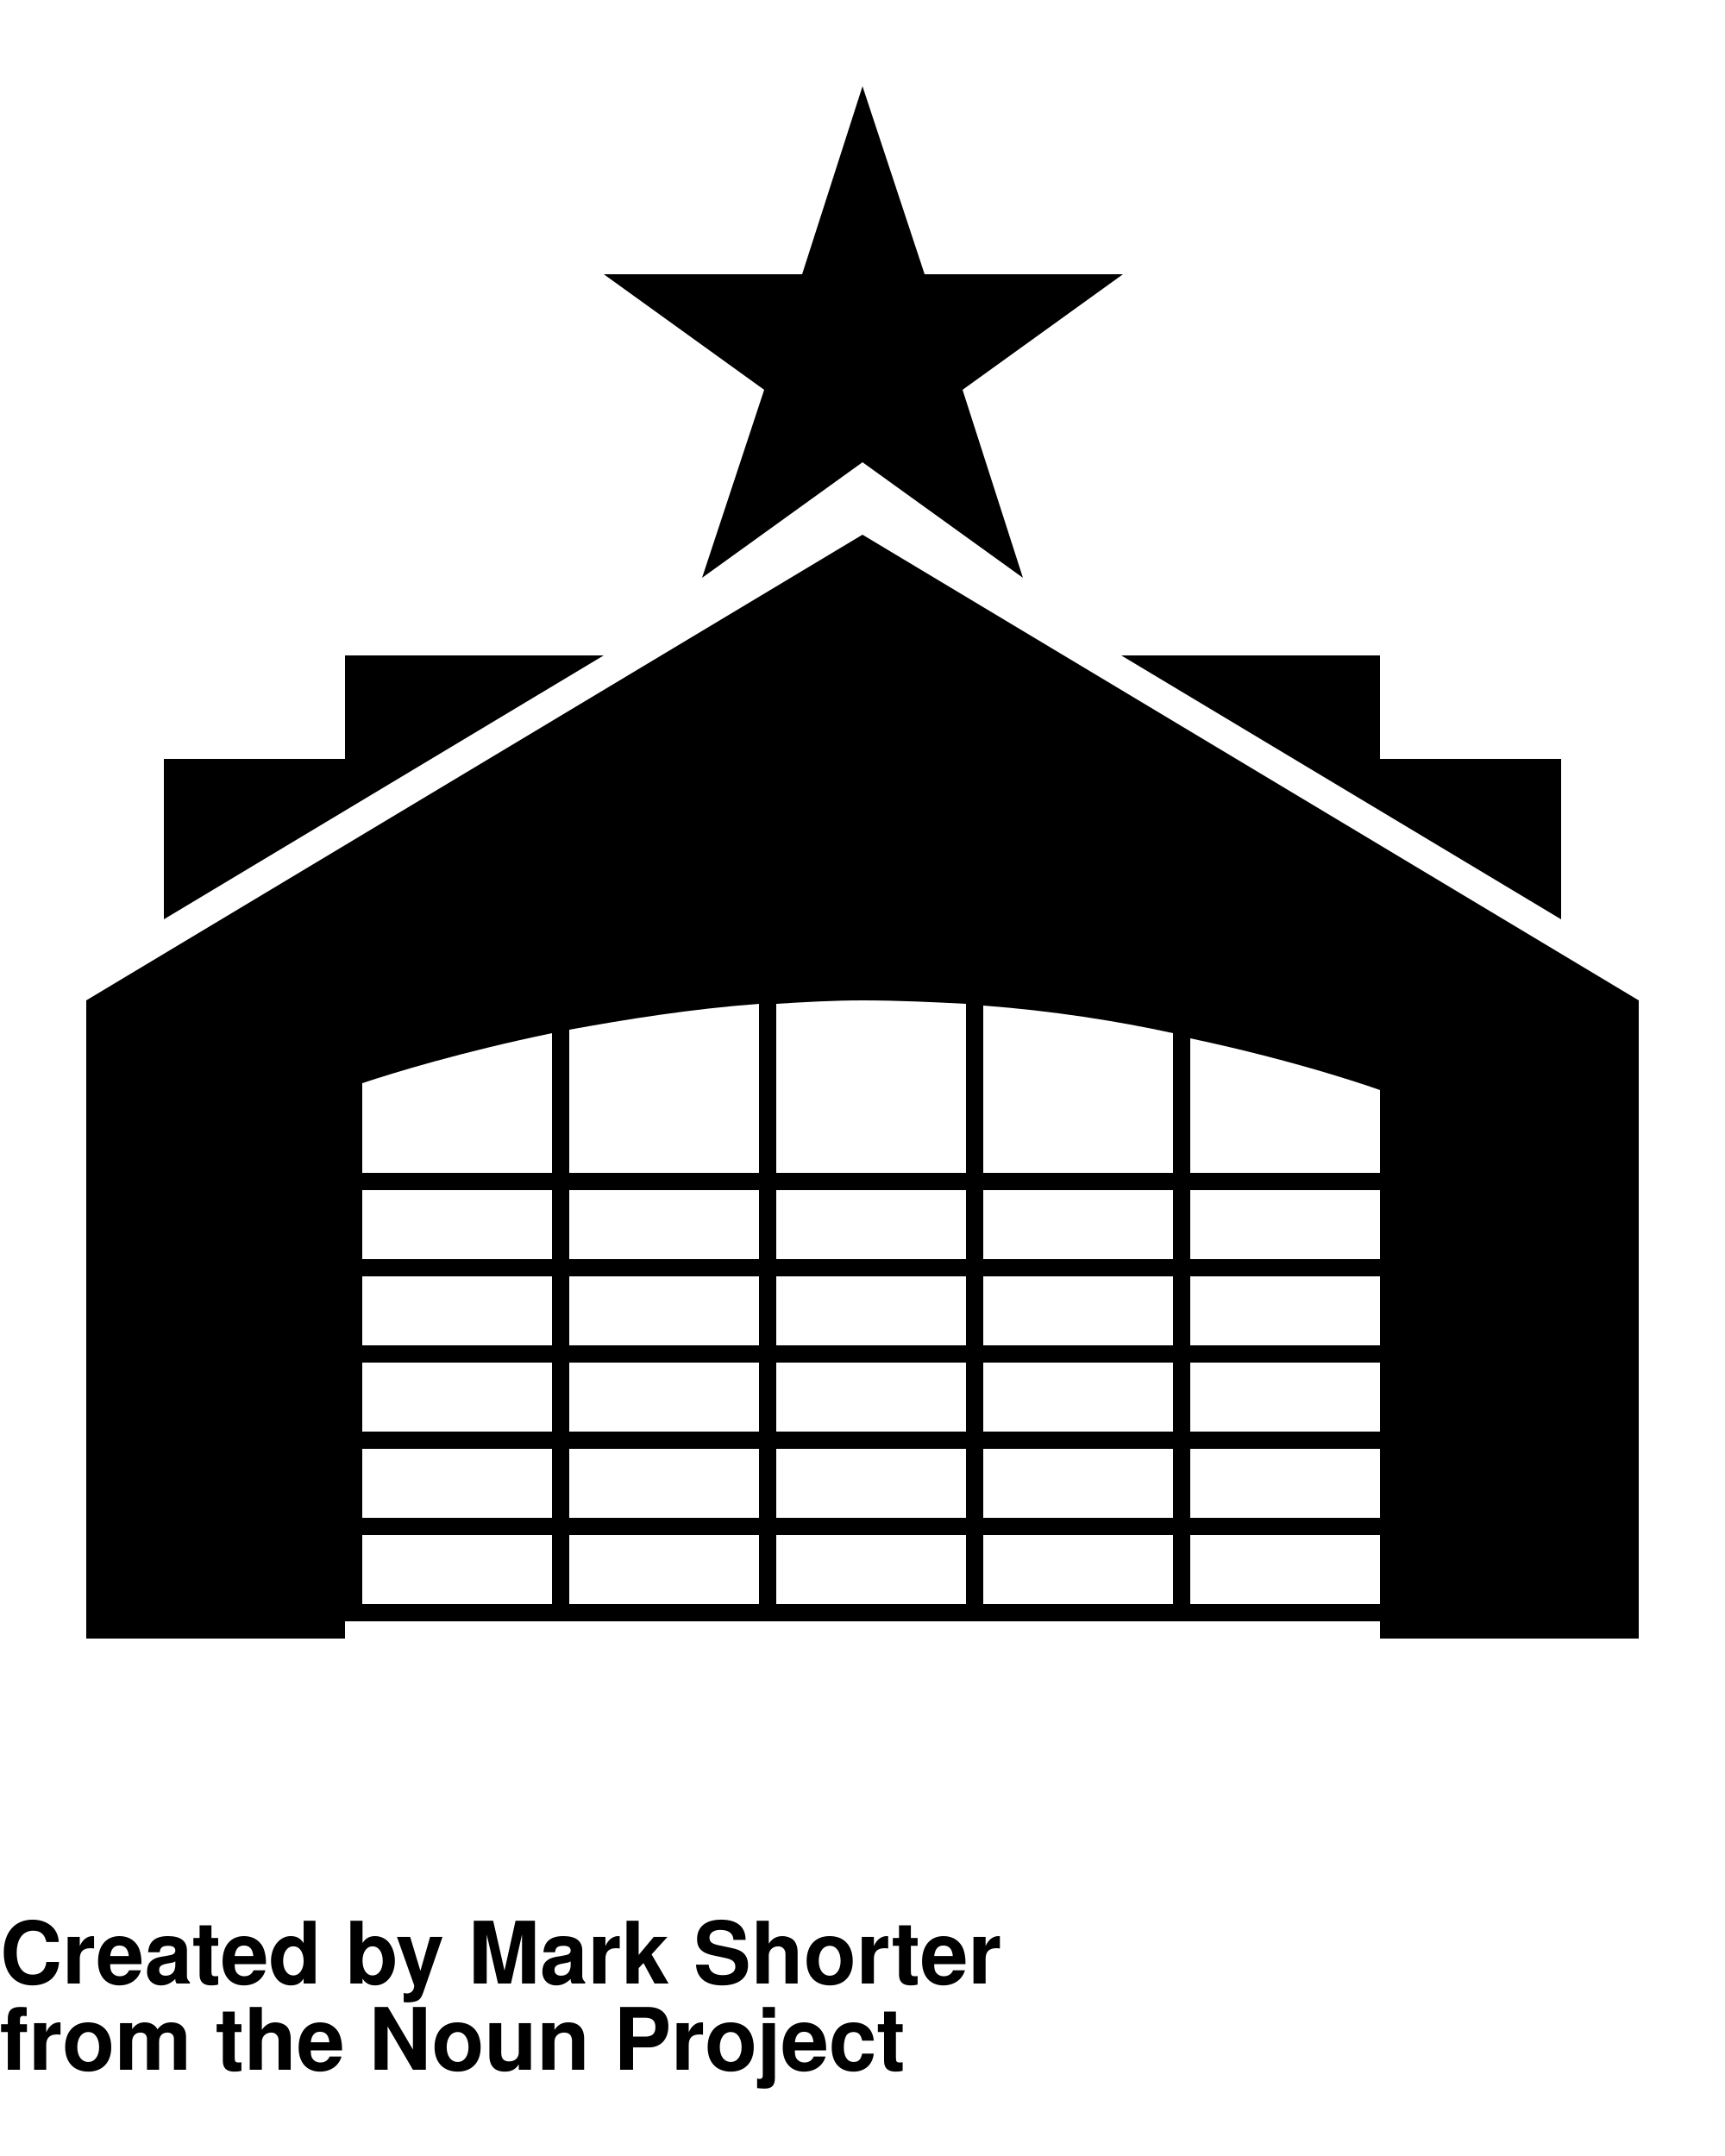
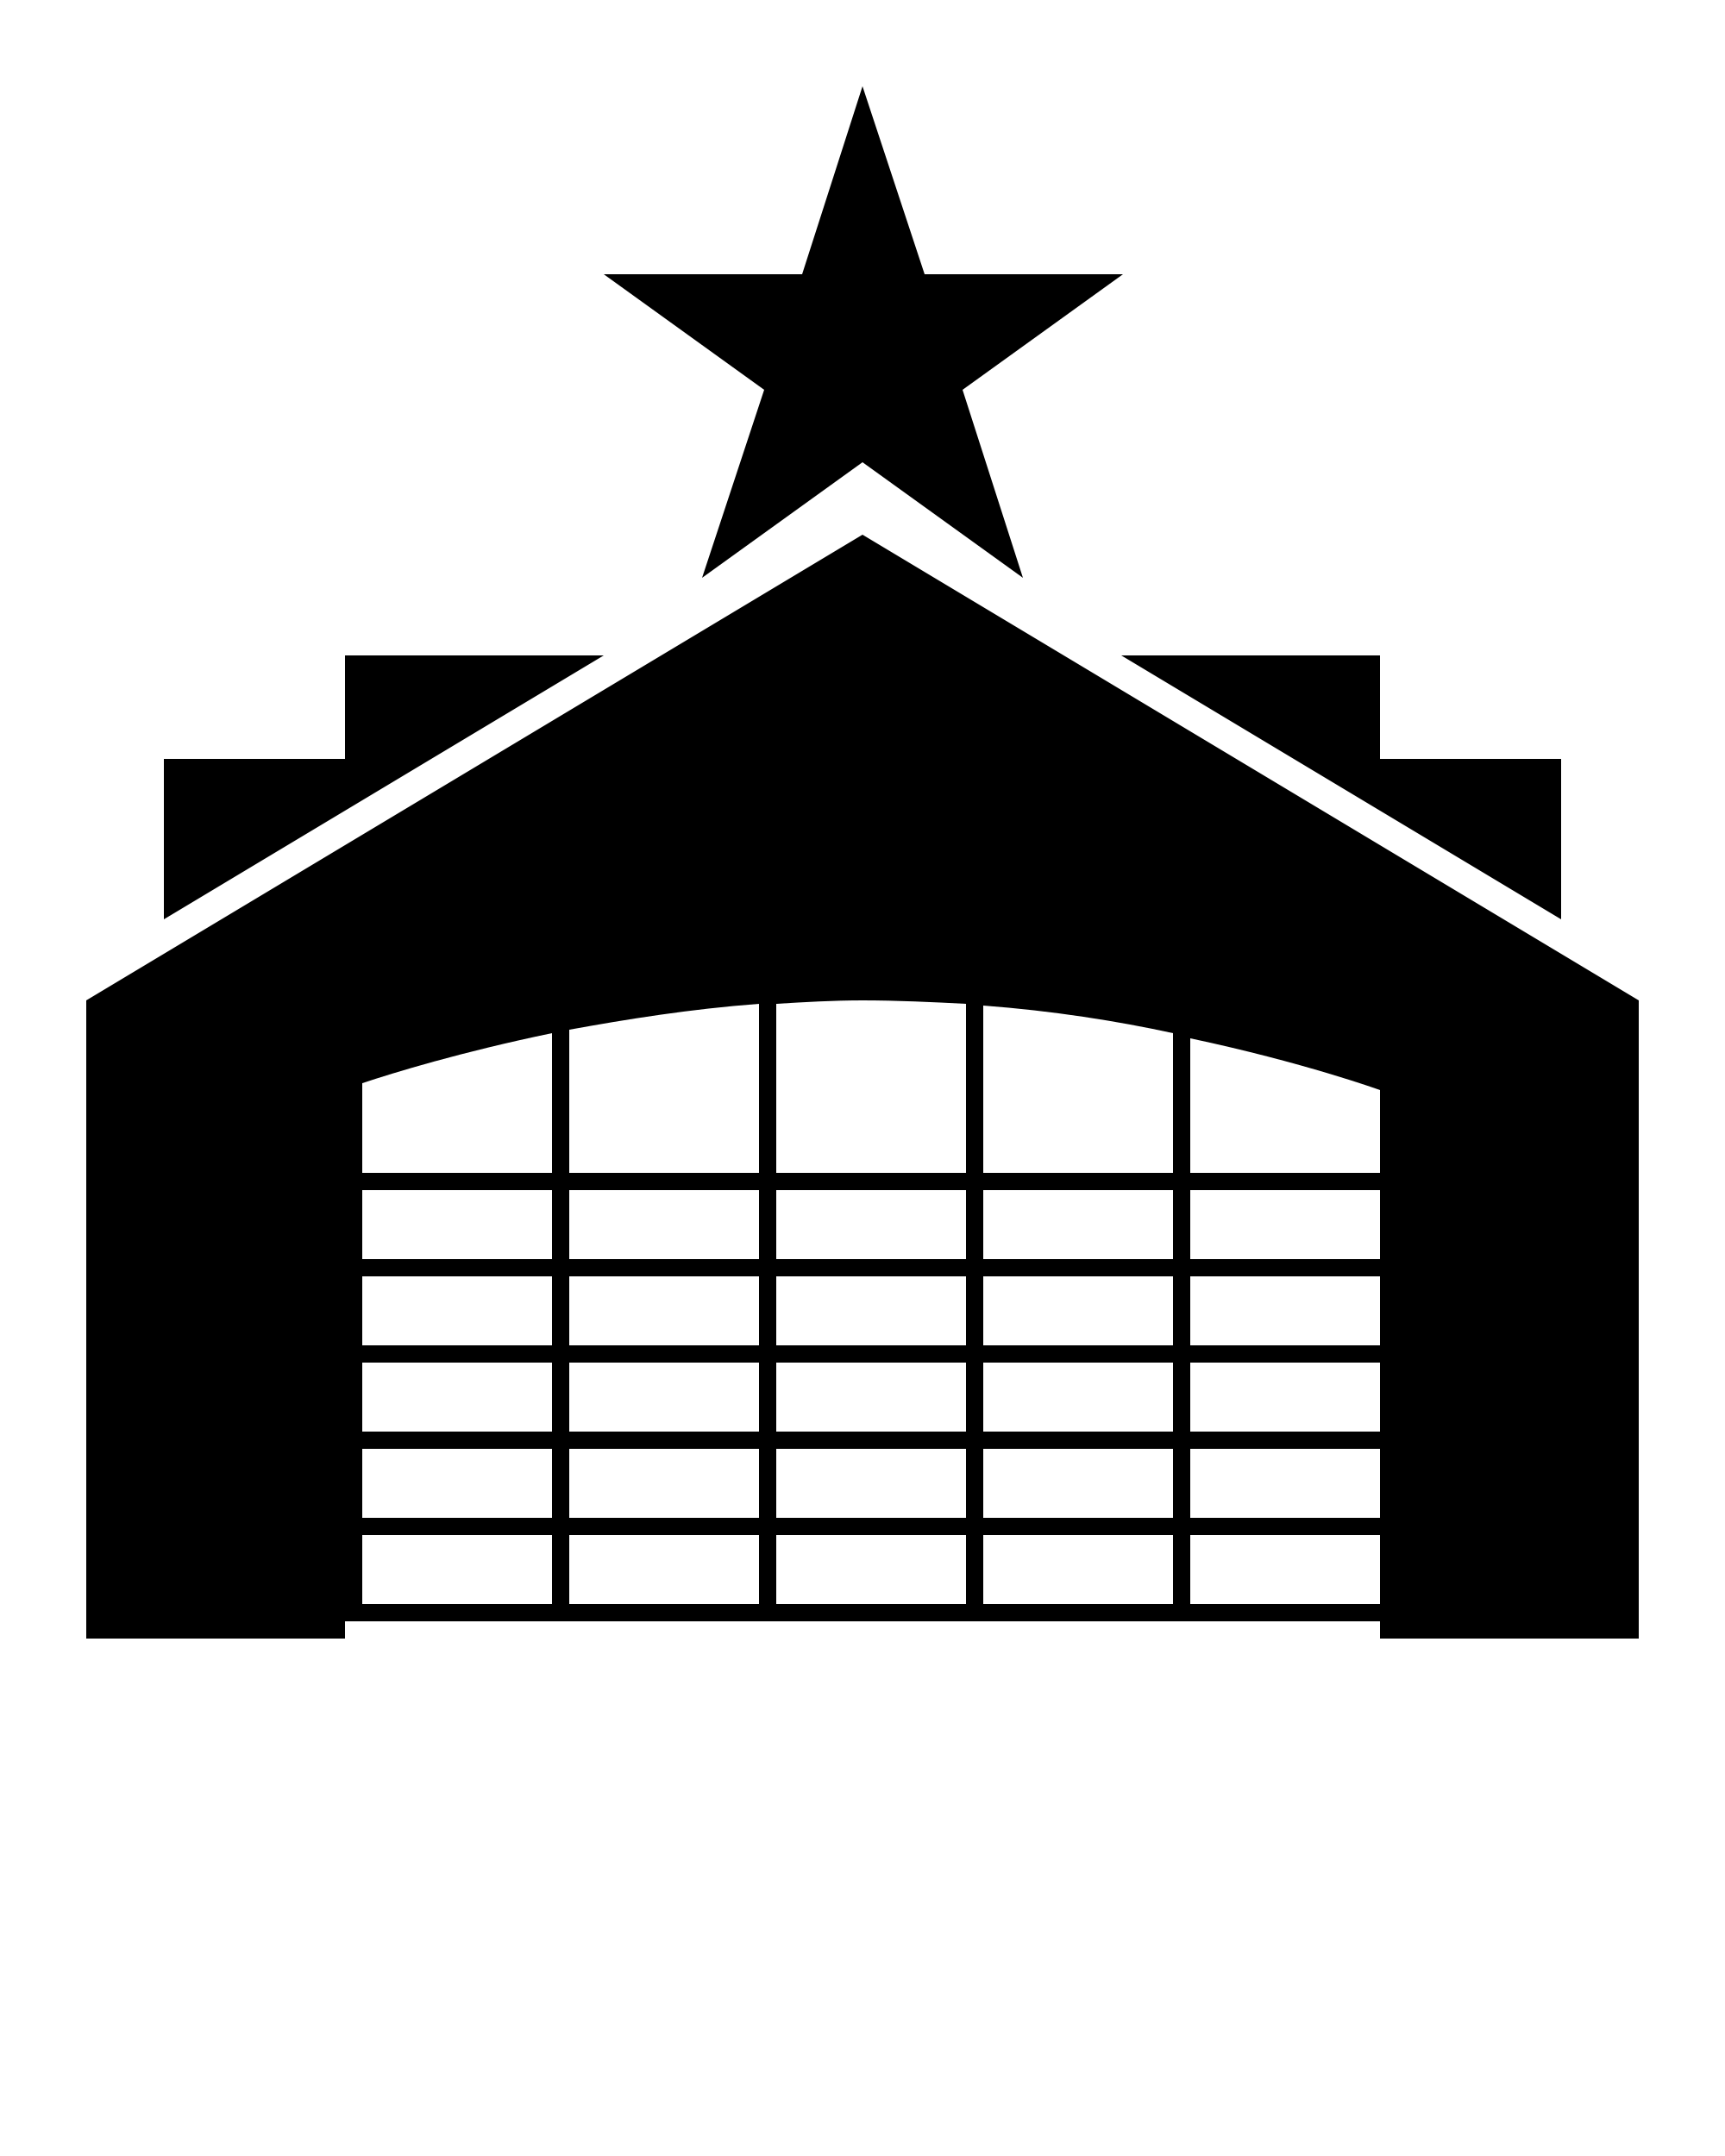
- <svg xmlns="http://www.w3.org/2000/svg" version="1.1" x="0px" y="0px" viewBox="0 0 100 125" enable-background="new 0 0 100 100" xml:space="preserve">
-   <rect x="69" y="89" fill="none" width="11" height="4" />
-   <rect x="33" y="89" fill="none" width="11" height="4" />
-   <rect x="57" y="89" fill="none" width="11" height="4" />
-   <rect x="45" y="89" fill="none" width="11" height="4" />
-   <rect x="21" y="79" fill="none" width="11" height="4" />
-   <rect x="21" y="89" fill="none" width="11" height="4" />
-   <rect x="21" y="84" fill="none" width="11" height="4" />
-   <rect x="69" y="74" fill="none" width="11" height="4" />
-   <path fill="none" d="M69,60.1V68h11v-4.8C80,63.2,75.6,61.6,69,60.1z" />
-   <rect x="69" y="69" fill="none" width="11" height="4" />
-   <rect x="69" y="84" fill="none" width="11" height="4" />
-   <path fill="none" d="M68,68v-8.1c-3.2-0.7-7-1.3-11-1.6V68H68z" />
-   <rect x="21" y="74" fill="none" width="11" height="4" />
-   <rect x="69" y="79" fill="none" width="11" height="4" />
-   <rect x="57" y="74" fill="none" width="11" height="4" />
-   <rect x="45" y="84" fill="none" width="11" height="4" />
-   <rect x="33" y="74" fill="none" width="11" height="4" />
-   <rect x="33" y="84" fill="none" width="11" height="4" />
-   <rect x="45" y="79" fill="none" width="11" height="4" />
-   <rect x="45" y="74" fill="none" width="11" height="4" />
-   <rect x="21" y="69" fill="none" width="11" height="4" />
-   <rect x="57" y="84" fill="none" width="11" height="4" />
-   <rect x="57" y="69" fill="none" width="11" height="4" />
-   <rect x="33" y="69" fill="none" width="11" height="4" />
-   <rect x="45" y="69" fill="none" width="11" height="4" />
-   <path fill="none" d="M56,68v-9.8c-1.9-0.1-4-0.2-6-0.2c-1.7,0-3.4,0.1-5,0.2V68H56z" />
-   <rect x="57" y="79" fill="none" width="11" height="4" />
-   <rect x="33" y="79" fill="none" width="11" height="4" />
-   <path fill="none" d="M32,68v-8.1c-5.3,1.1-9.2,2.3-11,2.9V68H32z" />
-   <path fill="none" d="M44,68v-9.8c-4,0.3-7.7,0.9-11,1.5V68H44z" />
-   <path d="M35,38L9.5,53.3V44H20v-6H35z M80,44v-6H65l25.5,15.3V44H80z M40.7,33.5l9.3-6.7l9.3,6.7l-3.5-10.9l9.3-6.7l-11.5,0L50,5  l-3.5,10.9l-11.5,0l9.3,6.7L40.7,33.5z M95,58v37H80v-1H69h-1H57h-1H45h-1H33h-1H21h-1v1H5V58l45-27L95,58z M32,89H21v4h11V89z   M32,84H21v4h11V84z M32,79H21v4h11V79z M32,74H21v4h11V74z M32,69H21v4h11V69z M32,59.9c-5.3,1.1-9.2,2.3-11,2.9V68h11V59.9z   M44,89H33v4h11V89z M44,84H33v4h11V84z M44,79H33v4h11V79z M44,74H33v4h11V74z M44,69H33v4h11V69z M44,58.2c-4,0.3-7.7,0.9-11,1.5  V68h11V58.2z M56,89H45v4h11V89z M56,84H45v4h11V84z M56,79H45v4h11V79z M56,74H45v4h11V74z M56,69H45v4h11V69z M56,58.2  c-1.9-0.1-4-0.2-6-0.2c-1.7,0-3.4,0.1-5,0.2V68h11V58.2z M57,68h11v-8.1c-3.2-0.7-7-1.3-11-1.6V68z M57,73h11v-4H57V73z M57,78h11  v-4H57V78z M57,83h11v-4H57V83z M57,88h11v-4H57V88z M68,89H57v4h11V89z M80,89H69v4h11V89z M80,84H69v4h11V84z M80,79H69v4h11V79z   M80,74H69v4h11V74z M80,69H69v4h11V69z M80,63.2c0,0-4.4-1.6-11-3V68h11V63.2z" />
-   <text x="0" y="115" fill="#000000" font-size="5px" font-weight="bold" font-family="'Helvetica Neue', Helvetica, Arial-Unicode, Arial, Sans-serif">Created by Mark Shorter</text>
-   <text x="0" y="120" fill="#000000" font-size="5px" font-weight="bold" font-family="'Helvetica Neue', Helvetica, Arial-Unicode, Arial, Sans-serif">from the Noun Project</text>
+ <svg xmlns="http://www.w3.org/2000/svg" viewBox="0 0 100 125">
+   <path fill="none" d="M69 89h11v4H69zM33 89h11v4H33zM57 89h11v4H57zM45 89h11v4H45zM21 79h11v4H21zM21 89h11v4H21zM21 84h11v4H21zM69 74h11v4H69zM69 60.1V68h11v-4.8s-4.4-1.6-11-3.1zM69 69h11v4H69zM69 84h11v4H69zM68 68v-8.1c-3.2-.7-7-1.3-11-1.6V68h11zM21 74h11v4H21zM69 79h11v4H69zM57 74h11v4H57zM45 84h11v4H45zM33 74h11v4H33zM33 84h11v4H33zM45 79h11v4H45zM45 74h11v4H45zM21 69h11v4H21zM57 84h11v4H57zM57 69h11v4H57zM33 69h11v4H33zM45 69h11v4H45zM56 68v-9.8c-1.9-.1-4-.2-6-.2-1.7 0-3.4.1-5 .2V68h11zM57 79h11v4H57zM33 79h11v4H33zM32 68v-8.1c-5.3 1.1-9.2 2.3-11 2.9V68h11zM44 68v-9.8c-4 .3-7.7.9-11 1.5V68h11z" />
+   <path d="M35 38L9.5 53.3V44H20v-6h15zm45 6v-6H65l25.5 15.3V44H80zM40.7 33.5l9.3-6.7 9.3 6.7-3.5-10.9 9.3-6.7H53.6L50 5l-3.5 10.9H35l9.3 6.7-3.6 10.9zM95 58v37H80v-1H20v1H5V58l45-27 45 27zM32 89H21v4h11v-4zm0-5H21v4h11v-4zm0-5H21v4h11v-4zm0-5H21v4h11v-4zm0-5H21v4h11v-4zm0-9.1c-5.3 1.1-9.2 2.3-11 2.9V68h11v-8.1zM44 89H33v4h11v-4zm0-5H33v4h11v-4zm0-5H33v4h11v-4zm0-5H33v4h11v-4zm0-5H33v4h11v-4zm0-10.8c-4 .3-7.7.9-11 1.5V68h11v-9.8zM56 89H45v4h11v-4zm0-5H45v4h11v-4zm0-5H45v4h11v-4zm0-5H45v4h11v-4zm0-5H45v4h11v-4zm0-10.8c-1.9-.1-4-.2-6-.2-1.7 0-3.4.1-5 .2V68h11v-9.8zm1 9.8h11v-8.1c-3.2-.7-7-1.3-11-1.6V68zm0 5h11v-4H57v4zm0 5h11v-4H57v4zm0 5h11v-4H57v4zm0 5h11v-4H57v4zm11 1H57v4h11v-4zm12 0H69v4h11v-4zm0-5H69v4h11v-4zm0-5H69v4h11v-4zm0-5H69v4h11v-4zm0-5H69v4h11v-4zm0-5.8s-4.4-1.6-11-3V68h11v-4.8z" />
</svg>
